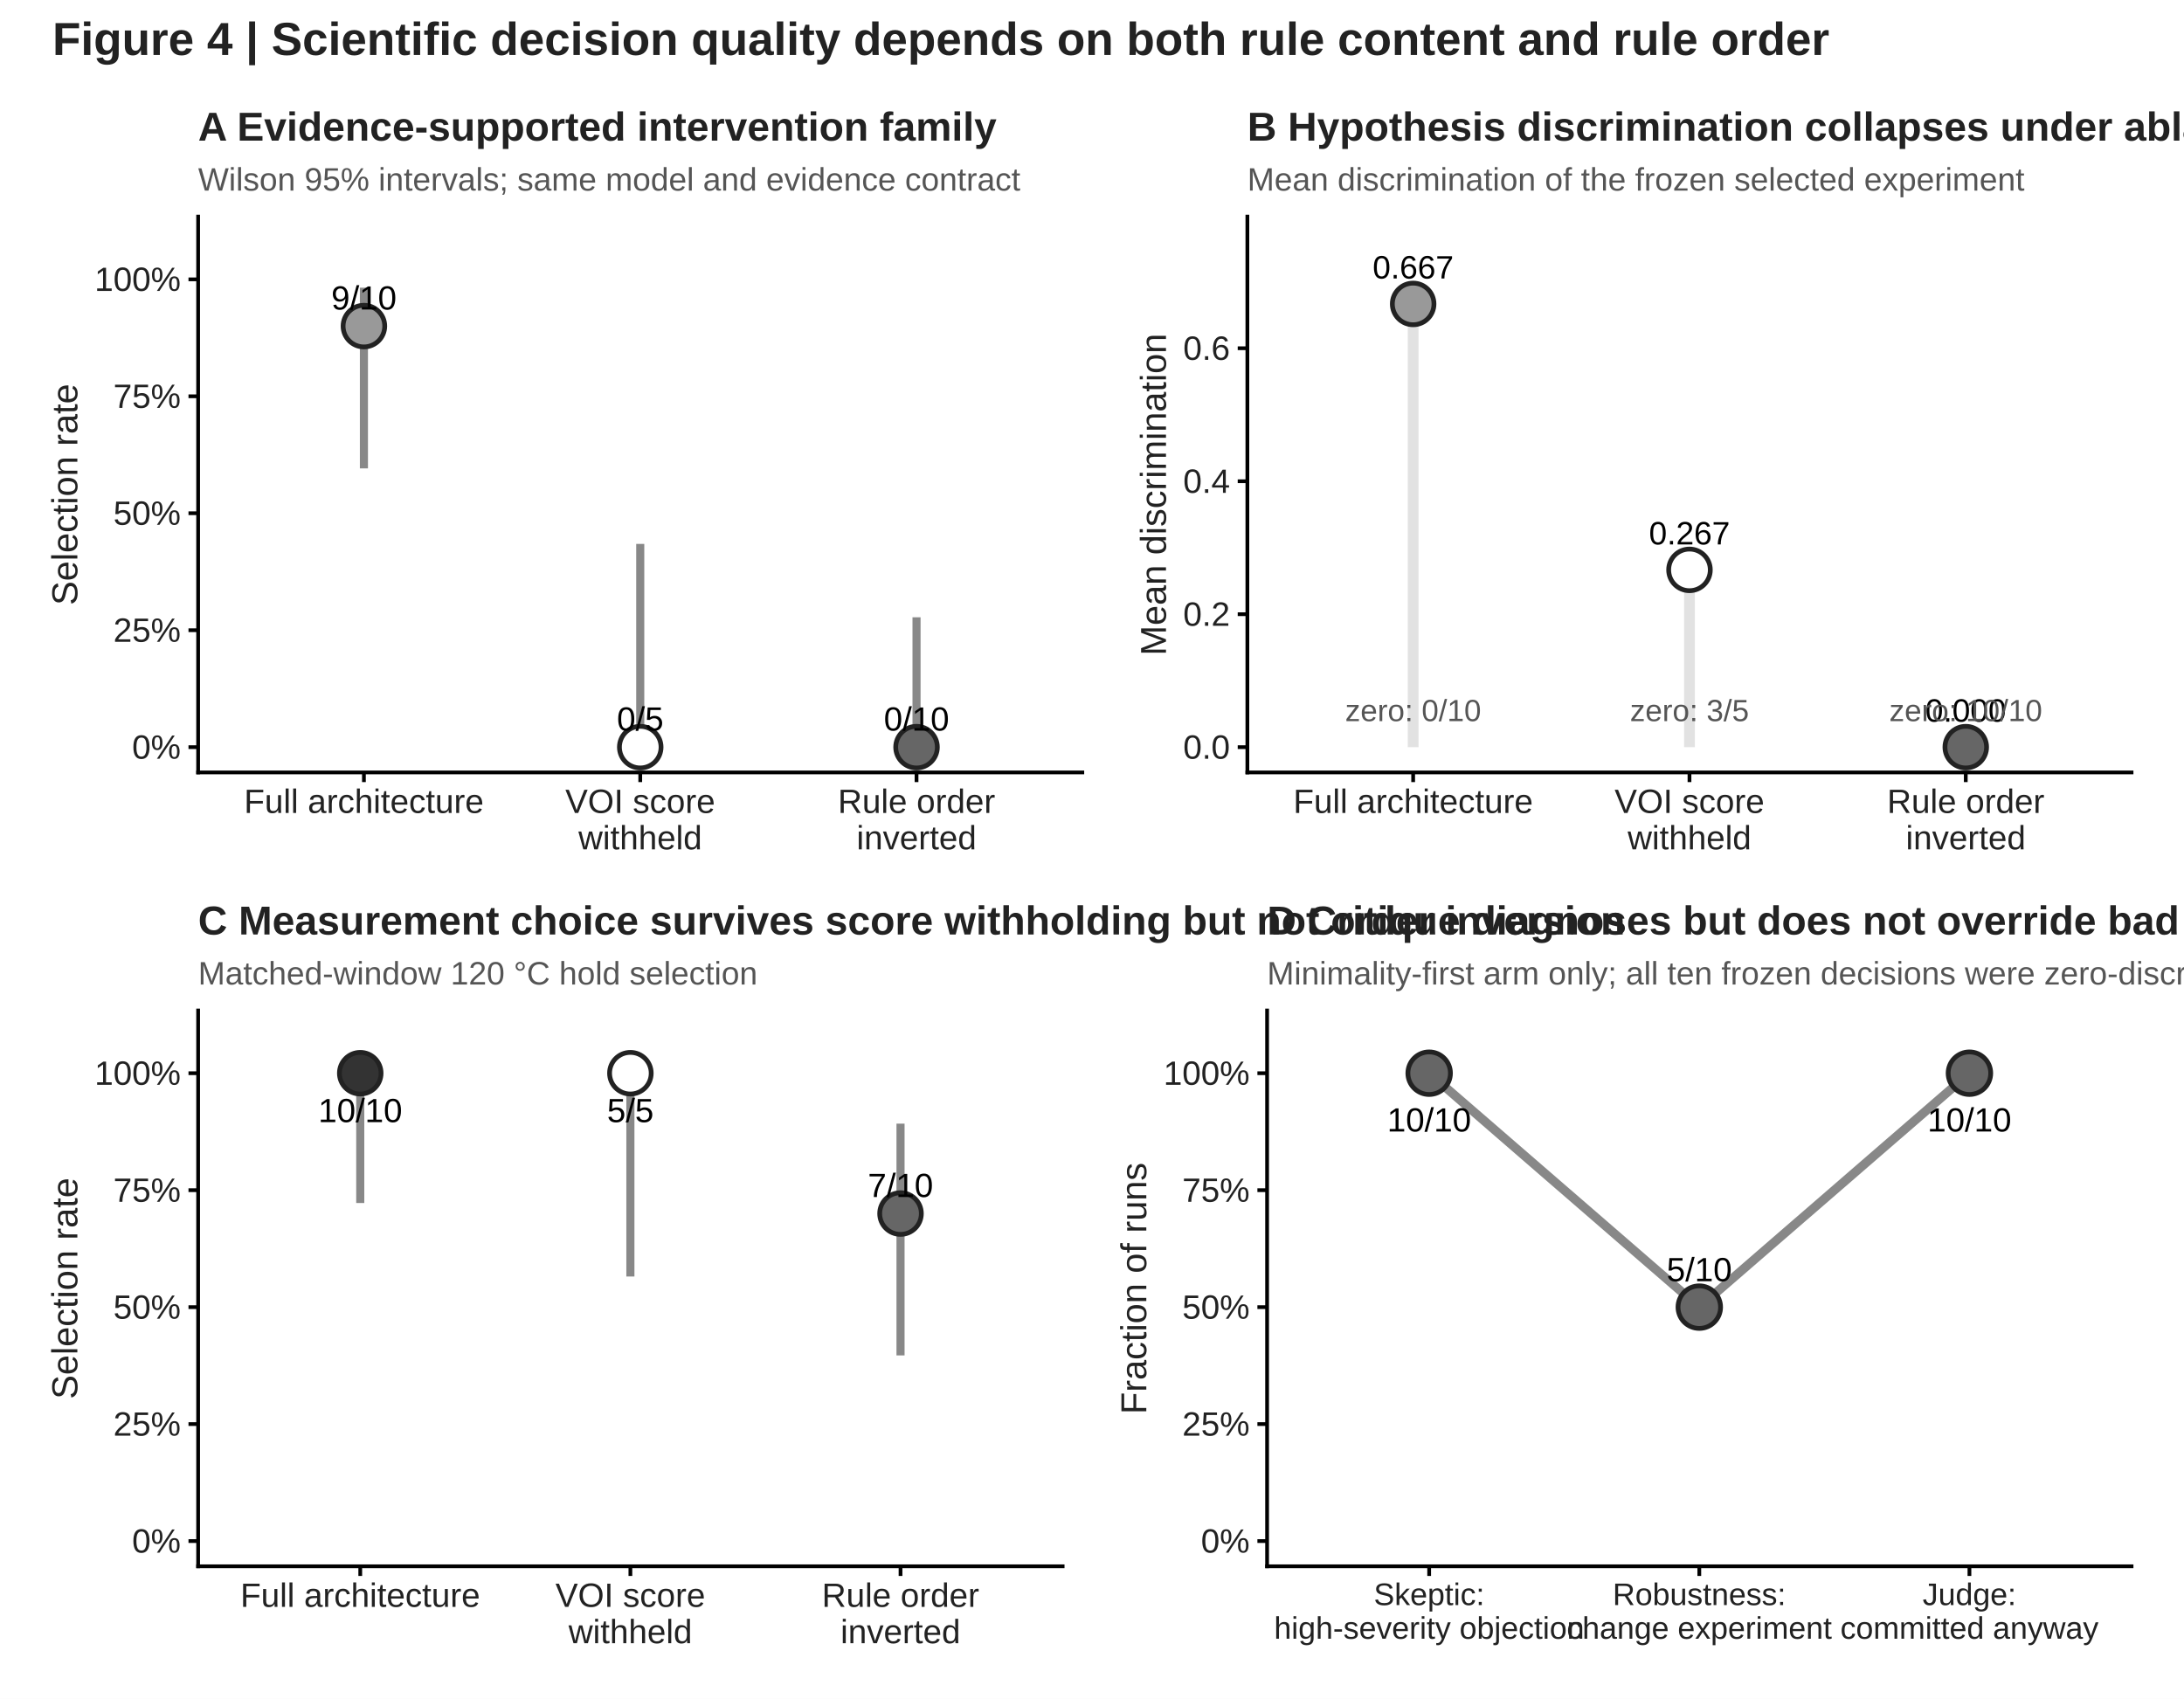
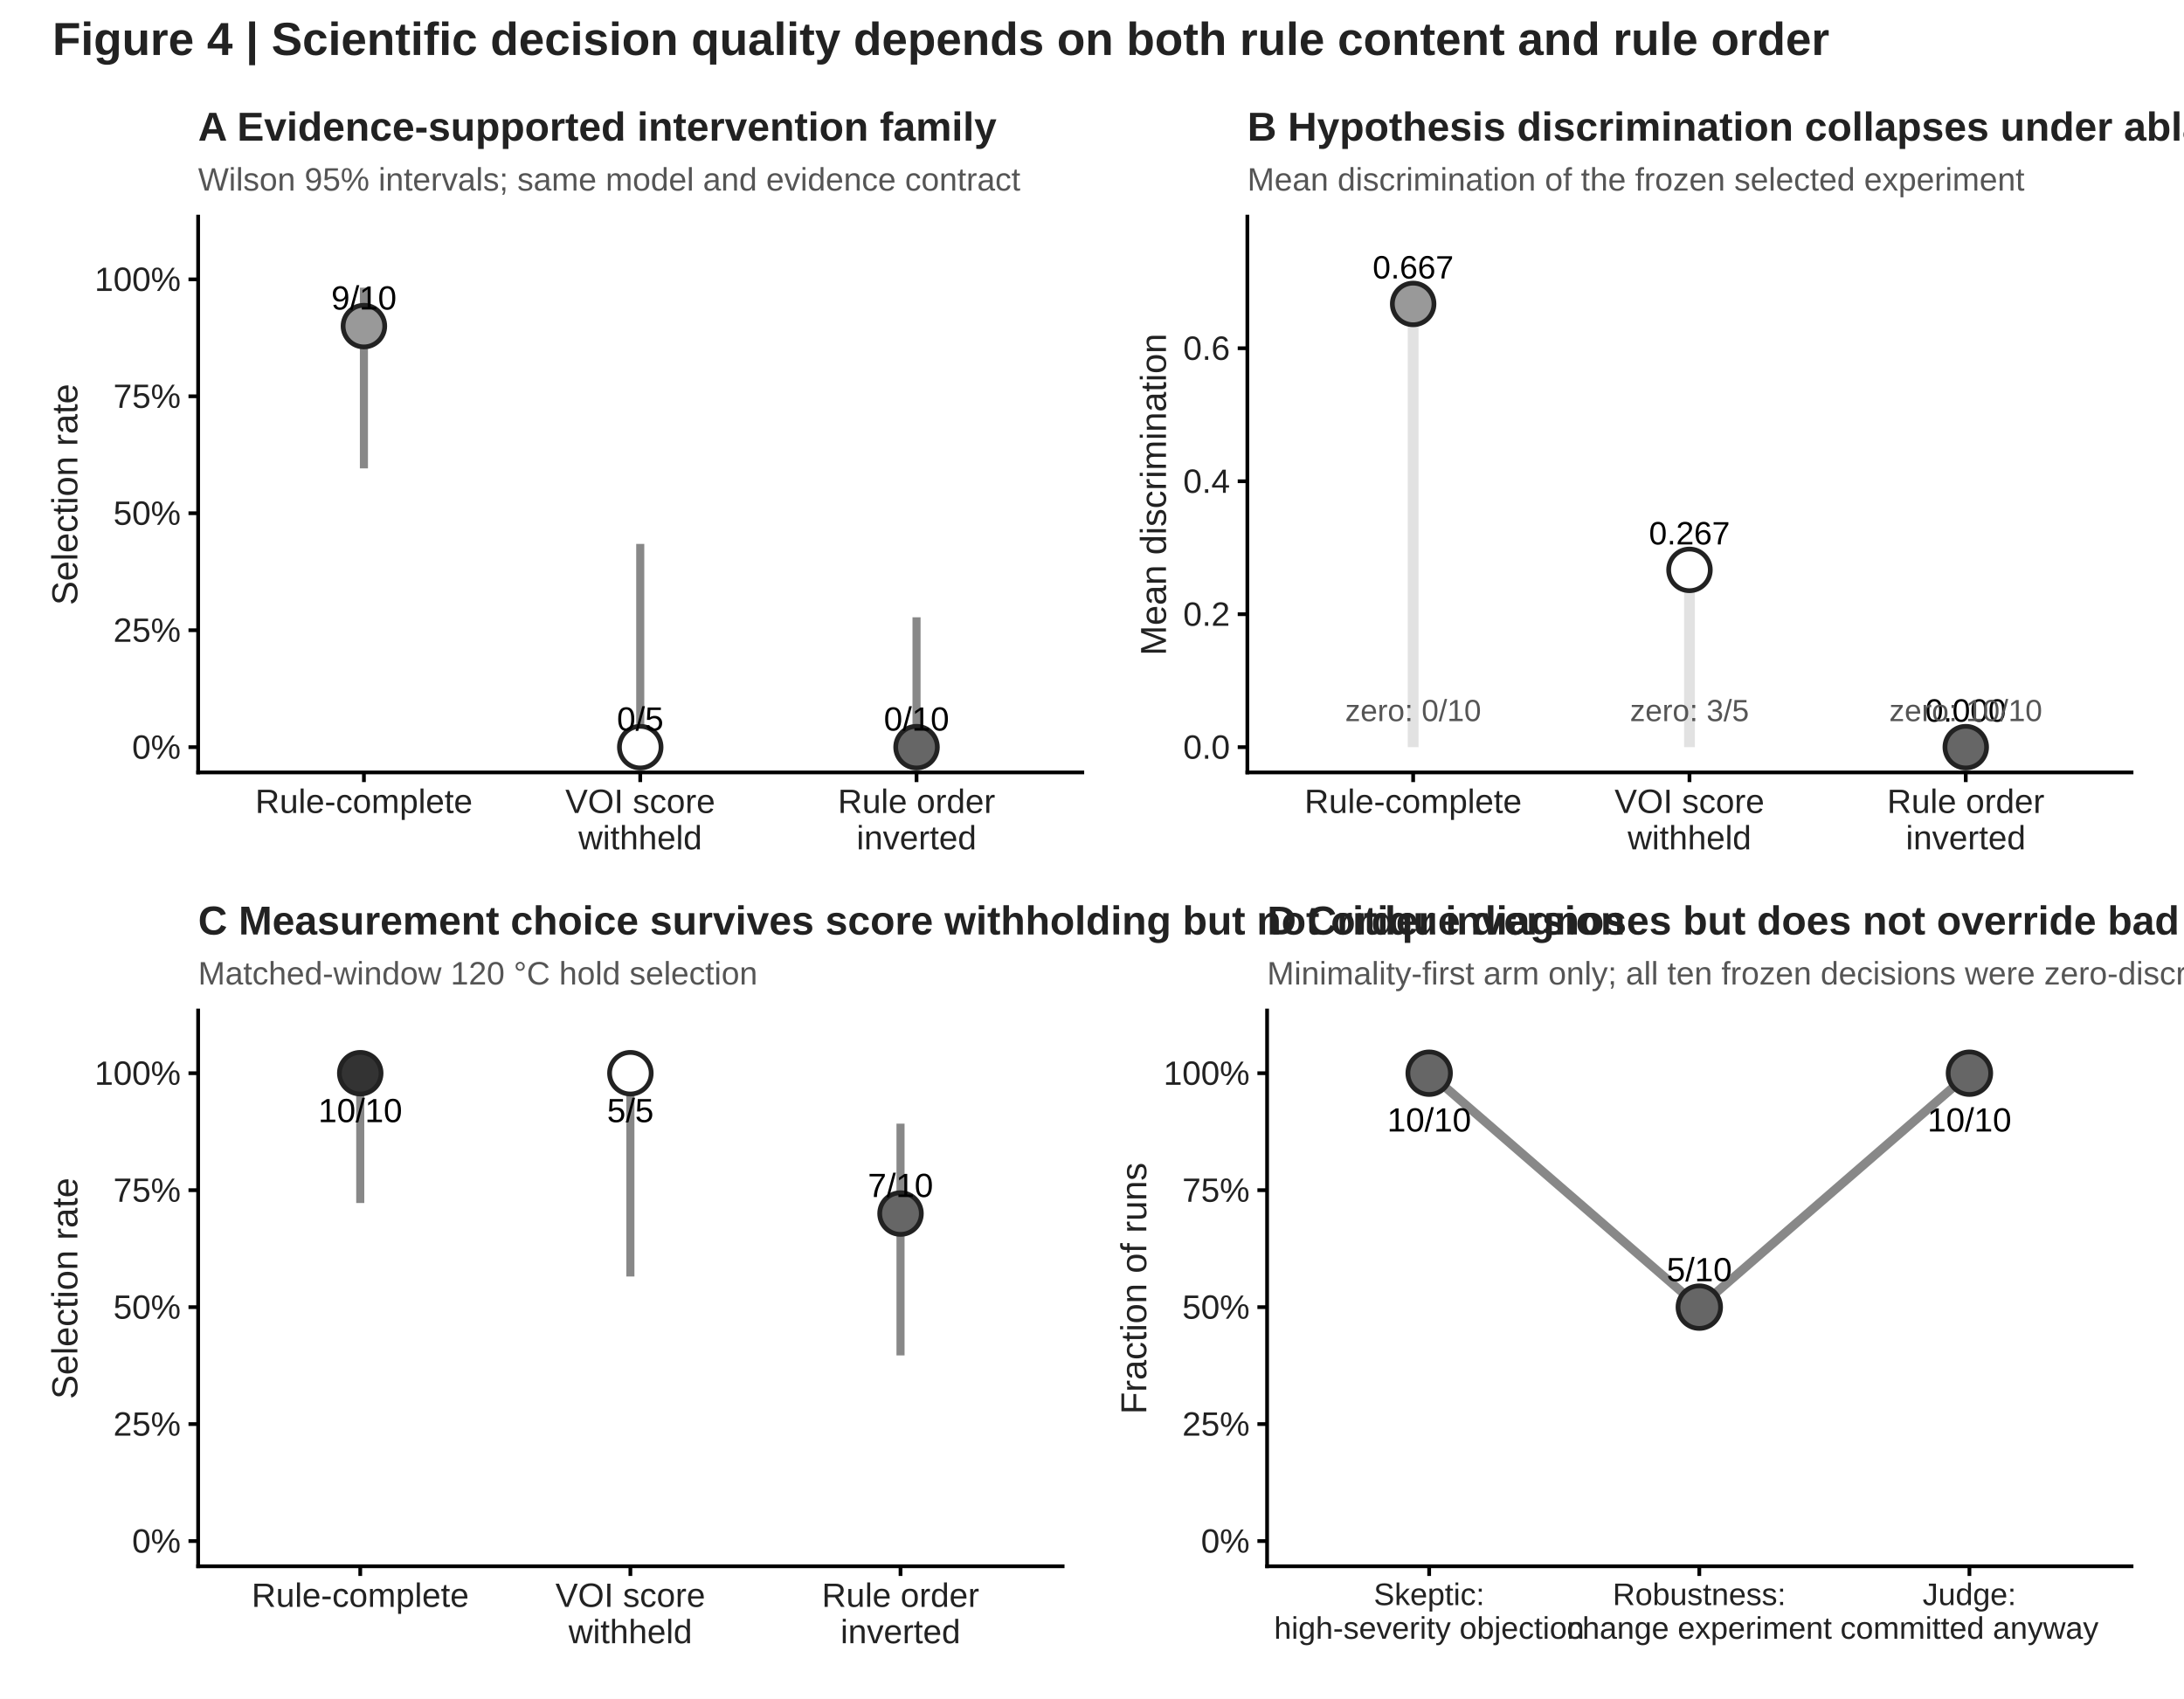
<svg xmlns="http://www.w3.org/2000/svg" width="518.40pt" height="403.20pt" viewBox="0 0 518.40 403.20">
  <g class="svglite">
    <defs>
      <style type="text/css">
    .svglite line, .svglite polyline, .svglite polygon, .svglite path, .svglite rect, .svglite circle {
      fill: none;
      stroke: #000000;
      stroke-linecap: round;
      stroke-linejoin: round;
      stroke-miterlimit: 10.00;
    }
    .svglite text {
      white-space: pre;
    }
    .svglite g.glyphgroup path {
      fill: inherit;
      stroke: none;
    }
  </style>
    </defs>
    <rect width="100%" height="100%" style="stroke: none; fill: #FFFFFF;" />
    <defs>
      <clipPath id="cpMC4wMHw1MTguNDB8MC4wMHw0MDMuMjA=">
        <rect x="0.00" y="0.00" width="518.40" height="403.20" />
      </clipPath>
    </defs>
    <g clip-path="url(#cpMC4wMHw1MTguNDB8MC4wMHw0MDMuMjA=)">
      <rect x="0.00" y="0.00" width="518.40" height="403.20" style="stroke-width: 1.07; stroke: #FFFFFF; fill: #FFFFFF;" />
    </g>
    <defs>
      <clipPath id="cpNDcuMDN8NTA1Ljk1fDUxLjQyfDM3MS44MQ==">
        <rect x="47.03" y="51.42" width="458.91" height="320.39" />
      </clipPath>
    </defs>
    <g clip-path="url(#cpNDcuMDN8NTA1Ljk1fDUxLjQyfDM3MS44MQ==)">
</g>
    <g clip-path="url(#cpMC4wMHw1MTguNDB8MC4wMHw0MDMuMjA=)">
</g>
    <defs>
      <clipPath id="cpNDcuMDN8NTA1Ljk1fDUxLjQyfDE4My4zNg==">
        <rect x="47.03" y="51.42" width="458.91" height="131.93" />
      </clipPath>
    </defs>
    <g clip-path="url(#cpNDcuMDN8NTA1Ljk1fDUxLjQyfDE4My4zNg==)">
</g>
    <g clip-path="url(#cpMC4wMHw1MTguNDB8MC4wMHw0MDMuMjA=)">
</g>
    <g clip-path="url(#cpNDcuMDN8NTA1Ljk1fDUxLjQyfDE4My4zNg==)">
</g>
    <g clip-path="url(#cpMC4wMHw1MTguNDB8MC4wMHw0MDMuMjA=)">
</g>
    <defs>
      <clipPath id="cpNS40OHwyNjMuODd8MjAuODF8MjA5LjI2">
        <rect x="5.48" y="20.81" width="258.39" height="188.46" />
      </clipPath>
    </defs>
    <g clip-path="url(#cpNS40OHwyNjMuODd8MjAuODF8MjA5LjI2)">
      <rect x="5.48" y="20.81" width="258.39" height="188.46" style="stroke-width: 0.89; stroke: #FFFFFF; fill: #FFFFFF;" />
    </g>
    <g clip-path="url(#cpMC4wMHw1MTguNDB8MC4wMHw0MDMuMjA=)">
</g>
    <defs>
      <clipPath id="cpMjYzLjg3fDUxMi45MnwyMC44MXwyMDkuMjY=">
        <rect x="263.87" y="20.81" width="249.05" height="188.46" />
      </clipPath>
    </defs>
    <g clip-path="url(#cpMjYzLjg3fDUxMi45MnwyMC44MXwyMDkuMjY=)">
      <rect x="263.87" y="20.81" width="249.05" height="188.46" style="stroke-width: 0.89; stroke: #FFFFFF; fill: #FFFFFF;" />
    </g>
    <g clip-path="url(#cpMC4wMHw1MTguNDB8MC4wMHw0MDMuMjA=)">
</g>
    <defs>
      <clipPath id="cpNDcuMDN8MjU2LjkwfDUxLjQyfDE4My4zNg==">
        <rect x="47.03" y="51.42" width="209.86" height="131.93" />
      </clipPath>
    </defs>
    <g clip-path="url(#cpNDcuMDN8MjU2LjkwfDUxLjQyfDE4My4zNg==)">
      <rect x="47.03" y="51.42" width="209.86" height="131.93" style="stroke-width: 0.89; stroke: none; fill: #FFFFFF;" />
      <polyline points="86.38,68.29 86.38,68.29 " style="stroke-width: 1.92; stroke: #888888; stroke-linecap: butt;" />
      <polyline points="86.38,68.29 86.38,111.19 " style="stroke-width: 1.92; stroke: #888888; stroke-linecap: butt;" />
      <polyline points="86.38,111.19 86.38,111.19 " style="stroke-width: 1.92; stroke: #888888; stroke-linecap: butt;" />
      <polyline points="151.97,129.11 151.97,129.11 " style="stroke-width: 1.92; stroke: #888888; stroke-linecap: butt;" />
      <polyline points="151.97,129.11 151.97,177.36 " style="stroke-width: 1.92; stroke: #888888; stroke-linecap: butt;" />
      <polyline points="151.97,177.36 151.97,177.36 " style="stroke-width: 1.92; stroke: #888888; stroke-linecap: butt;" />
      <polyline points="217.55,146.54 217.55,146.54 " style="stroke-width: 1.92; stroke: #888888; stroke-linecap: butt;" />
      <polyline points="217.55,146.54 217.55,177.36 " style="stroke-width: 1.92; stroke: #888888; stroke-linecap: butt;" />
      <polyline points="217.55,177.36 217.55,177.36 " style="stroke-width: 1.92; stroke: #888888; stroke-linecap: butt;" />
      <circle cx="86.38" cy="77.41" r="4.94" style="stroke-width: 1.13; stroke: #222222; fill: #999999;" />
      <circle cx="151.97" cy="177.36" r="4.94" style="stroke-width: 1.13; stroke: #222222; fill: #FFFFFF;" />
      <circle cx="217.55" cy="177.36" r="4.94" style="stroke-width: 1.13; stroke: #222222; fill: #666666;" />
      <text x="86.38" y="73.48" text-anchor="middle" style="font-size: 7.97px; font-family: &quot;Liberation Sans&quot;;" textLength="15.47px" lengthAdjust="spacingAndGlyphs">9/10</text>
      <text x="151.97" y="173.43" text-anchor="middle" style="font-size: 7.97px; font-family: &quot;Liberation Sans&quot;;" textLength="11.05px" lengthAdjust="spacingAndGlyphs">0/5</text>
      <text x="217.55" y="173.43" text-anchor="middle" style="font-size: 7.97px; font-family: &quot;Liberation Sans&quot;;" textLength="15.47px" lengthAdjust="spacingAndGlyphs">0/10</text>
    </g>
    <g clip-path="url(#cpMC4wMHw1MTguNDB8MC4wMHw0MDMuMjA=)">
      <polyline points="47.03,183.36 47.03,51.42 " style="stroke-width: 0.89; stroke-linecap: square;" />
      <text x="42.91" y="180.11" text-anchor="end" style="font-size: 8.00px;fill: #222222; font-family: &quot;Liberation Sans&quot;;" textLength="11.56px" lengthAdjust="spacingAndGlyphs">0%</text>
      <text x="42.91" y="152.35" text-anchor="end" style="font-size: 8.00px;fill: #222222; font-family: &quot;Liberation Sans&quot;;" textLength="16.02px" lengthAdjust="spacingAndGlyphs">25%</text>
      <text x="42.91" y="124.58" text-anchor="end" style="font-size: 8.00px;fill: #222222; font-family: &quot;Liberation Sans&quot;;" textLength="16.02px" lengthAdjust="spacingAndGlyphs">50%</text>
      <text x="42.91" y="96.82" text-anchor="end" style="font-size: 8.00px;fill: #222222; font-family: &quot;Liberation Sans&quot;;" textLength="16.02px" lengthAdjust="spacingAndGlyphs">75%</text>
      <text x="42.91" y="69.06" text-anchor="end" style="font-size: 8.00px;fill: #222222; font-family: &quot;Liberation Sans&quot;;" textLength="20.47px" lengthAdjust="spacingAndGlyphs">100%</text>
      <polyline points="44.74,177.36 47.03,177.36 " style="stroke-width: 0.89; stroke-linecap: butt;" />
      <polyline points="44.74,149.60 47.03,149.60 " style="stroke-width: 0.89; stroke-linecap: butt;" />
      <polyline points="44.74,121.83 47.03,121.83 " style="stroke-width: 0.89; stroke-linecap: butt;" />
      <polyline points="44.74,94.07 47.03,94.07 " style="stroke-width: 0.89; stroke-linecap: butt;" />
      <polyline points="44.74,66.31 47.03,66.31 " style="stroke-width: 0.89; stroke-linecap: butt;" />
      <polyline points="47.03,183.36 256.90,183.36 " style="stroke-width: 0.89; stroke-linecap: square;" />
      <polyline points="86.38,185.65 86.38,183.36 " style="stroke-width: 0.89; stroke-linecap: butt;" />
      <polyline points="151.97,185.65 151.97,183.36 " style="stroke-width: 0.89; stroke-linecap: butt;" />
      <polyline points="217.55,185.65 217.55,183.36 " style="stroke-width: 0.89; stroke-linecap: butt;" />
-       <text x="86.38" y="192.98" text-anchor="middle" style="font-size: 8.00px;fill: #222222; font-family: &quot;Liberation Sans&quot;;" textLength="24.92px" lengthAdjust="spacingAndGlyphs">Full architecture</text>
+       <text x="86.38" y="192.98" text-anchor="middle" style="font-size: 8.00px;fill: #222222; font-family: &quot;Liberation Sans&quot;;" textLength="24.92px" lengthAdjust="spacingAndGlyphs">Rule-complete</text>
      <text x="151.97" y="192.98" text-anchor="middle" style="font-size: 8.00px;fill: #222222; font-family: &quot;Liberation Sans&quot;;" textLength="35.58px" lengthAdjust="spacingAndGlyphs">VOI score</text>
      <text x="151.97" y="201.62" text-anchor="middle" style="font-size: 8.00px;fill: #222222; font-family: &quot;Liberation Sans&quot;;" textLength="29.38px" lengthAdjust="spacingAndGlyphs">withheld</text>
      <text x="217.55" y="192.98" text-anchor="middle" style="font-size: 8.00px;fill: #222222; font-family: &quot;Liberation Sans&quot;;" textLength="37.39px" lengthAdjust="spacingAndGlyphs">Rule order</text>
      <text x="217.55" y="201.62" text-anchor="middle" style="font-size: 8.00px;fill: #222222; font-family: &quot;Liberation Sans&quot;;" textLength="28.48px" lengthAdjust="spacingAndGlyphs">inverted</text>
      <text transform="translate(18.36,117.39) rotate(-90)" text-anchor="middle" style="font-size: 8.60px;fill: #222222; font-family: &quot;Liberation Sans&quot;;" textLength="52.56px" lengthAdjust="spacingAndGlyphs">Selection rate</text>
      <text x="47.03" y="45.24" style="font-size: 7.70px;fill: #555555; font-family: &quot;Liberation Sans&quot;;" textLength="195.00px" lengthAdjust="spacingAndGlyphs">Wilson 95% intervals; same model and evidence contract</text>
      <text x="47.03" y="33.38" style="font-size: 9.60px; font-weight: bold;fill: #222222; font-family: &quot;Liberation Sans&quot;;" textLength="192.02px" lengthAdjust="spacingAndGlyphs">A  Evidence-supported intervention family</text>
    </g>
    <defs>
      <clipPath id="cpMjk2LjA4fDUwNS45NXw1MS40MnwxODMuMzY=">
        <rect x="296.08" y="51.42" width="209.86" height="131.93" />
      </clipPath>
    </defs>
    <g clip-path="url(#cpMjk2LjA4fDUwNS45NXw1MS40MnwxODMuMzY=)">
      <rect x="296.08" y="51.42" width="209.86" height="131.93" style="stroke-width: 0.89; stroke: none; fill: #FFFFFF;" />
      <line x1="335.43" y1="177.36" x2="335.43" y2="72.15" style="stroke-width: 2.56; stroke: #E2E2E2; stroke-linecap: butt;" />
      <line x1="401.02" y1="177.36" x2="401.02" y2="135.28" style="stroke-width: 2.56; stroke: #E2E2E2; stroke-linecap: butt;" />
      <line x1="466.60" y1="177.36" x2="466.60" y2="177.36" style="stroke-width: 2.56; stroke: #E2E2E2; stroke-linecap: butt;" />
      <circle cx="335.43" cy="72.15" r="4.94" style="stroke-width: 1.13; stroke: #222222; fill: #999999;" />
      <circle cx="401.02" cy="135.28" r="4.94" style="stroke-width: 1.13; stroke: #222222; fill: #FFFFFF;" />
      <circle cx="466.60" cy="177.36" r="4.94" style="stroke-width: 1.13; stroke: #222222; fill: #666666;" />
      <text x="335.43" y="66.11" text-anchor="middle" style="font-size: 7.68px; font-family: &quot;Liberation Sans&quot;;" textLength="19.19px" lengthAdjust="spacingAndGlyphs">0.667</text>
      <text x="401.02" y="129.24" text-anchor="middle" style="font-size: 7.68px; font-family: &quot;Liberation Sans&quot;;" textLength="19.19px" lengthAdjust="spacingAndGlyphs">0.267</text>
      <text x="466.60" y="171.32" text-anchor="middle" style="font-size: 7.68px; font-family: &quot;Liberation Sans&quot;;" textLength="19.19px" lengthAdjust="spacingAndGlyphs">0.000</text>
      <text x="335.43" y="171.18" text-anchor="middle" style="font-size: 7.26px;fill: #555555; font-family: &quot;Liberation Sans&quot;;" textLength="32.25px" lengthAdjust="spacingAndGlyphs">zero: 0/10</text>
      <text x="401.02" y="171.18" text-anchor="middle" style="font-size: 7.26px;fill: #555555; font-family: &quot;Liberation Sans&quot;;" textLength="28.22px" lengthAdjust="spacingAndGlyphs">zero: 3/5</text>
      <text x="466.60" y="171.18" text-anchor="middle" style="font-size: 7.26px;fill: #555555; font-family: &quot;Liberation Sans&quot;;" textLength="36.28px" lengthAdjust="spacingAndGlyphs">zero: 10/10</text>
    </g>
    <g clip-path="url(#cpMC4wMHw1MTguNDB8MC4wMHw0MDMuMjA=)">
      <polyline points="296.08,183.36 296.08,51.42 " style="stroke-width: 0.89; stroke-linecap: square;" />
      <text x="291.96" y="180.11" text-anchor="end" style="font-size: 8.00px;fill: #222222; font-family: &quot;Liberation Sans&quot;;" textLength="11.12px" lengthAdjust="spacingAndGlyphs">0.0</text>
      <text x="291.96" y="148.55" text-anchor="end" style="font-size: 8.00px;fill: #222222; font-family: &quot;Liberation Sans&quot;;" textLength="11.12px" lengthAdjust="spacingAndGlyphs">0.2</text>
      <text x="291.96" y="116.99" text-anchor="end" style="font-size: 8.00px;fill: #222222; font-family: &quot;Liberation Sans&quot;;" textLength="11.12px" lengthAdjust="spacingAndGlyphs">0.4</text>
      <text x="291.96" y="85.42" text-anchor="end" style="font-size: 8.00px;fill: #222222; font-family: &quot;Liberation Sans&quot;;" textLength="11.12px" lengthAdjust="spacingAndGlyphs">0.6</text>
      <polyline points="293.79,177.36 296.08,177.36 " style="stroke-width: 0.89; stroke-linecap: butt;" />
      <polyline points="293.79,145.80 296.08,145.80 " style="stroke-width: 0.89; stroke-linecap: butt;" />
      <polyline points="293.79,114.24 296.08,114.24 " style="stroke-width: 0.89; stroke-linecap: butt;" />
      <polyline points="293.79,82.67 296.08,82.67 " style="stroke-width: 0.89; stroke-linecap: butt;" />
      <polyline points="296.08,183.36 505.95,183.36 " style="stroke-width: 0.89; stroke-linecap: square;" />
      <polyline points="335.43,185.65 335.43,183.36 " style="stroke-width: 0.89; stroke-linecap: butt;" />
      <polyline points="401.02,185.65 401.02,183.36 " style="stroke-width: 0.89; stroke-linecap: butt;" />
      <polyline points="466.60,185.65 466.60,183.36 " style="stroke-width: 0.89; stroke-linecap: butt;" />
-       <text x="335.43" y="192.98" text-anchor="middle" style="font-size: 8.00px;fill: #222222; font-family: &quot;Liberation Sans&quot;;" textLength="24.92px" lengthAdjust="spacingAndGlyphs">Full architecture</text>
+       <text x="335.43" y="192.98" text-anchor="middle" style="font-size: 8.00px;fill: #222222; font-family: &quot;Liberation Sans&quot;;" textLength="24.92px" lengthAdjust="spacingAndGlyphs">Rule-complete</text>
      <text x="401.02" y="192.98" text-anchor="middle" style="font-size: 8.00px;fill: #222222; font-family: &quot;Liberation Sans&quot;;" textLength="35.58px" lengthAdjust="spacingAndGlyphs">VOI score</text>
      <text x="401.02" y="201.62" text-anchor="middle" style="font-size: 8.00px;fill: #222222; font-family: &quot;Liberation Sans&quot;;" textLength="29.38px" lengthAdjust="spacingAndGlyphs">withheld</text>
      <text x="466.60" y="192.98" text-anchor="middle" style="font-size: 8.00px;fill: #222222; font-family: &quot;Liberation Sans&quot;;" textLength="37.39px" lengthAdjust="spacingAndGlyphs">Rule order</text>
      <text x="466.60" y="201.62" text-anchor="middle" style="font-size: 8.00px;fill: #222222; font-family: &quot;Liberation Sans&quot;;" textLength="28.48px" lengthAdjust="spacingAndGlyphs">inverted</text>
      <text transform="translate(276.76,117.39) rotate(-90)" text-anchor="middle" style="font-size: 8.60px;fill: #222222; font-family: &quot;Liberation Sans&quot;;" textLength="76.42px" lengthAdjust="spacingAndGlyphs">Mean discrimination</text>
      <text x="296.08" y="45.24" style="font-size: 7.70px;fill: #555555; font-family: &quot;Liberation Sans&quot;;" textLength="184.34px" lengthAdjust="spacingAndGlyphs">Mean discrimination of the frozen selected experiment</text>
      <text x="296.08" y="33.38" style="font-size: 9.60px; font-weight: bold;fill: #222222; font-family: &quot;Liberation Sans&quot;;" textLength="247.30px" lengthAdjust="spacingAndGlyphs">B  Hypothesis discrimination collapses under ablation</text>
    </g>
    <defs>
      <clipPath id="cpNDcuMDN8NTA1Ljk1fDIzOS44OHwzNzEuODE=">
        <rect x="47.03" y="239.88" width="458.91" height="131.93" />
      </clipPath>
    </defs>
    <g clip-path="url(#cpNDcuMDN8NTA1Ljk1fDIzOS44OHwzNzEuODE=)">
</g>
    <g clip-path="url(#cpMC4wMHw1MTguNDB8MC4wMHw0MDMuMjA=)">
</g>
    <g clip-path="url(#cpNDcuMDN8NTA1Ljk1fDIzOS44OHwzNzEuODE=)">
</g>
    <g clip-path="url(#cpMC4wMHw1MTguNDB8MC4wMHw0MDMuMjA=)">
</g>
    <defs>
      <clipPath id="cpNS40OHwyNTkuMjB8MjA5LjI2fDM5Ny43Mg==">
        <rect x="5.48" y="209.26" width="253.72" height="188.46" />
      </clipPath>
    </defs>
    <g clip-path="url(#cpNS40OHwyNTkuMjB8MjA5LjI2fDM5Ny43Mg==)">
      <rect x="5.48" y="209.26" width="253.72" height="188.46" style="stroke-width: 0.89; stroke: #FFFFFF; fill: #FFFFFF;" />
    </g>
    <g clip-path="url(#cpMC4wMHw1MTguNDB8MC4wMHw0MDMuMjA=)">
</g>
    <defs>
      <clipPath id="cpMjU5LjIwfDUxMi45MnwyMDkuMjZ8Mzk3Ljcy">
        <rect x="259.20" y="209.26" width="253.72" height="188.46" />
      </clipPath>
    </defs>
    <g clip-path="url(#cpMjU5LjIwfDUxMi45MnwyMDkuMjZ8Mzk3Ljcy)">
      <rect x="259.20" y="209.26" width="253.72" height="188.46" style="stroke-width: 0.89; stroke: #FFFFFF; fill: #FFFFFF;" />
    </g>
    <g clip-path="url(#cpMC4wMHw1MTguNDB8MC4wMHw0MDMuMjA=)">
</g>
    <defs>
      <clipPath id="cpNDcuMDN8MjUyLjIzfDIzOS44OHwzNzEuODE=">
        <rect x="47.03" y="239.88" width="205.19" height="131.93" />
      </clipPath>
    </defs>
    <g clip-path="url(#cpNDcuMDN8MjUyLjIzfDIzOS44OHwzNzEuODE=)">
      <rect x="47.03" y="239.88" width="205.19" height="131.93" style="stroke-width: 0.89; stroke: none; fill: #FFFFFF;" />
      <polyline points="85.51,254.76 85.51,254.76 " style="stroke-width: 1.92; stroke: #888888; stroke-linecap: butt;" />
      <polyline points="85.51,254.76 85.51,285.58 " style="stroke-width: 1.92; stroke: #888888; stroke-linecap: butt;" />
      <polyline points="85.51,285.58 85.51,285.58 " style="stroke-width: 1.92; stroke: #888888; stroke-linecap: butt;" />
      <polyline points="149.63,254.76 149.63,254.76 " style="stroke-width: 1.92; stroke: #888888; stroke-linecap: butt;" />
      <polyline points="149.63,254.76 149.63,303.02 " style="stroke-width: 1.92; stroke: #888888; stroke-linecap: butt;" />
      <polyline points="149.63,303.02 149.63,303.02 " style="stroke-width: 1.92; stroke: #888888; stroke-linecap: butt;" />
      <polyline points="213.75,266.73 213.75,266.73 " style="stroke-width: 1.92; stroke: #888888; stroke-linecap: butt;" />
      <polyline points="213.75,266.73 213.75,321.75 " style="stroke-width: 1.92; stroke: #888888; stroke-linecap: butt;" />
      <polyline points="213.75,321.75 213.75,321.75 " style="stroke-width: 1.92; stroke: #888888; stroke-linecap: butt;" />
      <circle cx="85.51" cy="254.76" r="4.94" style="stroke-width: 1.13; stroke: #222222; fill: #333333;" />
      <circle cx="149.63" cy="254.76" r="4.94" style="stroke-width: 1.13; stroke: #222222; fill: #FFFFFF;" />
      <circle cx="213.75" cy="288.08" r="4.94" style="stroke-width: 1.13; stroke: #222222; fill: #666666;" />
      <text x="85.51" y="266.38" text-anchor="middle" style="font-size: 7.97px; font-family: &quot;Liberation Sans&quot;;" textLength="19.89px" lengthAdjust="spacingAndGlyphs">10/10</text>
      <text x="149.63" y="266.38" text-anchor="middle" style="font-size: 7.97px; font-family: &quot;Liberation Sans&quot;;" textLength="11.05px" lengthAdjust="spacingAndGlyphs">5/5</text>
      <text x="213.75" y="284.15" text-anchor="middle" style="font-size: 7.97px; font-family: &quot;Liberation Sans&quot;;" textLength="15.47px" lengthAdjust="spacingAndGlyphs">7/10</text>
    </g>
    <g clip-path="url(#cpMC4wMHw1MTguNDB8MC4wMHw0MDMuMjA=)">
      <polyline points="47.03,371.81 47.03,239.88 " style="stroke-width: 0.89; stroke-linecap: square;" />
      <text x="42.91" y="368.57" text-anchor="end" style="font-size: 8.00px;fill: #222222; font-family: &quot;Liberation Sans&quot;;" textLength="11.56px" lengthAdjust="spacingAndGlyphs">0%</text>
      <text x="42.91" y="340.80" text-anchor="end" style="font-size: 8.00px;fill: #222222; font-family: &quot;Liberation Sans&quot;;" textLength="16.02px" lengthAdjust="spacingAndGlyphs">25%</text>
      <text x="42.91" y="313.04" text-anchor="end" style="font-size: 8.00px;fill: #222222; font-family: &quot;Liberation Sans&quot;;" textLength="16.02px" lengthAdjust="spacingAndGlyphs">50%</text>
      <text x="42.91" y="285.28" text-anchor="end" style="font-size: 8.00px;fill: #222222; font-family: &quot;Liberation Sans&quot;;" textLength="16.02px" lengthAdjust="spacingAndGlyphs">75%</text>
      <text x="42.91" y="257.51" text-anchor="end" style="font-size: 8.00px;fill: #222222; font-family: &quot;Liberation Sans&quot;;" textLength="20.47px" lengthAdjust="spacingAndGlyphs">100%</text>
      <polyline points="44.74,365.82 47.03,365.82 " style="stroke-width: 0.89; stroke-linecap: butt;" />
      <polyline points="44.74,338.05 47.03,338.05 " style="stroke-width: 0.89; stroke-linecap: butt;" />
      <polyline points="44.74,310.29 47.03,310.29 " style="stroke-width: 0.89; stroke-linecap: butt;" />
      <polyline points="44.74,282.53 47.03,282.53 " style="stroke-width: 0.89; stroke-linecap: butt;" />
      <polyline points="44.74,254.76 47.03,254.76 " style="stroke-width: 0.89; stroke-linecap: butt;" />
      <polyline points="47.03,371.81 252.23,371.81 " style="stroke-width: 0.89; stroke-linecap: square;" />
      <polyline points="85.51,374.11 85.51,371.81 " style="stroke-width: 0.89; stroke-linecap: butt;" />
      <polyline points="149.63,374.11 149.63,371.81 " style="stroke-width: 0.89; stroke-linecap: butt;" />
      <polyline points="213.75,374.11 213.75,371.81 " style="stroke-width: 0.89; stroke-linecap: butt;" />
-       <text x="85.51" y="381.44" text-anchor="middle" style="font-size: 8.00px;fill: #222222; font-family: &quot;Liberation Sans&quot;;" textLength="24.92px" lengthAdjust="spacingAndGlyphs">Full architecture</text>
+       <text x="85.51" y="381.44" text-anchor="middle" style="font-size: 8.00px;fill: #222222; font-family: &quot;Liberation Sans&quot;;" textLength="24.92px" lengthAdjust="spacingAndGlyphs">Rule-complete</text>
      <text x="149.63" y="381.44" text-anchor="middle" style="font-size: 8.00px;fill: #222222; font-family: &quot;Liberation Sans&quot;;" textLength="35.58px" lengthAdjust="spacingAndGlyphs">VOI score</text>
      <text x="149.63" y="390.08" text-anchor="middle" style="font-size: 8.00px;fill: #222222; font-family: &quot;Liberation Sans&quot;;" textLength="29.38px" lengthAdjust="spacingAndGlyphs">withheld</text>
      <text x="213.75" y="381.44" text-anchor="middle" style="font-size: 8.00px;fill: #222222; font-family: &quot;Liberation Sans&quot;;" textLength="37.39px" lengthAdjust="spacingAndGlyphs">Rule order</text>
      <text x="213.75" y="390.08" text-anchor="middle" style="font-size: 8.00px;fill: #222222; font-family: &quot;Liberation Sans&quot;;" textLength="28.48px" lengthAdjust="spacingAndGlyphs">inverted</text>
      <text transform="translate(18.36,305.85) rotate(-90)" text-anchor="middle" style="font-size: 8.60px;fill: #222222; font-family: &quot;Liberation Sans&quot;;" textLength="52.56px" lengthAdjust="spacingAndGlyphs">Selection rate</text>
      <text x="47.03" y="233.70" style="font-size: 7.70px;fill: #555555; font-family: &quot;Liberation Sans&quot;;" textLength="132.66px" lengthAdjust="spacingAndGlyphs">Matched-window 120 °C hold selection</text>
      <text x="47.03" y="221.84" style="font-size: 9.60px; font-weight: bold;fill: #222222; font-family: &quot;Liberation Sans&quot;;" textLength="341.09px" lengthAdjust="spacingAndGlyphs">C  Measurement choice survives score withholding but not order inversion</text>
    </g>
    <defs>
      <clipPath id="cpMzAwLjc2fDUwNS45NXwyMzkuODh8MzcxLjgx">
        <rect x="300.76" y="239.88" width="205.19" height="131.93" />
      </clipPath>
    </defs>
    <g clip-path="url(#cpMzAwLjc2fDUwNS45NXwyMzkuODh8MzcxLjgx)">
      <rect x="300.76" y="239.88" width="205.19" height="131.93" style="stroke-width: 0.89; stroke: none; fill: #FFFFFF;" />
      <polyline points="339.23,254.76 403.35,310.29 467.47,254.76 " style="stroke-width: 2.13; stroke: #888888; stroke-linecap: butt;" />
      <circle cx="339.23" cy="254.76" r="5.05" style="stroke-width: 1.13; stroke: #222222; fill: #666666;" />
      <circle cx="403.35" cy="310.29" r="5.05" style="stroke-width: 1.13; stroke: #222222; fill: #666666;" />
      <circle cx="467.47" cy="254.76" r="5.05" style="stroke-width: 1.13; stroke: #222222; fill: #666666;" />
      <text x="339.23" y="268.60" text-anchor="middle" style="font-size: 7.97px; font-family: &quot;Liberation Sans&quot;;" textLength="19.89px" lengthAdjust="spacingAndGlyphs">10/10</text>
      <text x="403.35" y="304.14" text-anchor="middle" style="font-size: 7.97px; font-family: &quot;Liberation Sans&quot;;" textLength="15.47px" lengthAdjust="spacingAndGlyphs">5/10</text>
      <text x="467.47" y="268.60" text-anchor="middle" style="font-size: 7.97px; font-family: &quot;Liberation Sans&quot;;" textLength="19.89px" lengthAdjust="spacingAndGlyphs">10/10</text>
    </g>
    <g clip-path="url(#cpMC4wMHw1MTguNDB8MC4wMHw0MDMuMjA=)">
      <polyline points="300.76,371.81 300.76,239.88 " style="stroke-width: 0.89; stroke-linecap: square;" />
      <text x="296.63" y="368.57" text-anchor="end" style="font-size: 8.00px;fill: #222222; font-family: &quot;Liberation Sans&quot;;" textLength="11.56px" lengthAdjust="spacingAndGlyphs">0%</text>
      <text x="296.63" y="340.80" text-anchor="end" style="font-size: 8.00px;fill: #222222; font-family: &quot;Liberation Sans&quot;;" textLength="16.02px" lengthAdjust="spacingAndGlyphs">25%</text>
      <text x="296.63" y="313.04" text-anchor="end" style="font-size: 8.00px;fill: #222222; font-family: &quot;Liberation Sans&quot;;" textLength="16.02px" lengthAdjust="spacingAndGlyphs">50%</text>
      <text x="296.63" y="285.28" text-anchor="end" style="font-size: 8.00px;fill: #222222; font-family: &quot;Liberation Sans&quot;;" textLength="16.02px" lengthAdjust="spacingAndGlyphs">75%</text>
      <text x="296.63" y="257.51" text-anchor="end" style="font-size: 8.00px;fill: #222222; font-family: &quot;Liberation Sans&quot;;" textLength="20.47px" lengthAdjust="spacingAndGlyphs">100%</text>
      <polyline points="298.46,365.82 300.76,365.82 " style="stroke-width: 0.89; stroke-linecap: butt;" />
      <polyline points="298.46,338.05 300.76,338.05 " style="stroke-width: 0.89; stroke-linecap: butt;" />
      <polyline points="298.46,310.29 300.76,310.29 " style="stroke-width: 0.89; stroke-linecap: butt;" />
      <polyline points="298.46,282.53 300.76,282.53 " style="stroke-width: 0.89; stroke-linecap: butt;" />
      <polyline points="298.46,254.76 300.76,254.76 " style="stroke-width: 0.89; stroke-linecap: butt;" />
      <polyline points="300.76,371.81 505.95,371.81 " style="stroke-width: 0.89; stroke-linecap: square;" />
      <polyline points="339.23,374.11 339.23,371.81 " style="stroke-width: 0.89; stroke-linecap: butt;" />
      <polyline points="403.35,374.11 403.35,371.81 " style="stroke-width: 0.89; stroke-linecap: butt;" />
      <polyline points="467.47,374.11 467.47,371.81 " style="stroke-width: 0.89; stroke-linecap: butt;" />
      <text x="339.23" y="381.02" text-anchor="middle" style="font-size: 7.40px;fill: #222222; font-family: &quot;Liberation Sans&quot;;" textLength="26.28px" lengthAdjust="spacingAndGlyphs">Skeptic:</text>
      <text x="339.23" y="389.01" text-anchor="middle" style="font-size: 7.40px;fill: #222222; font-family: &quot;Liberation Sans&quot;;" textLength="73.55px" lengthAdjust="spacingAndGlyphs">high-severity objection</text>
      <text x="403.35" y="381.02" text-anchor="middle" style="font-size: 7.40px;fill: #222222; font-family: &quot;Liberation Sans&quot;;" textLength="41.09px" lengthAdjust="spacingAndGlyphs">Robustness:</text>
      <text x="403.35" y="389.01" text-anchor="middle" style="font-size: 7.40px;fill: #222222; font-family: &quot;Liberation Sans&quot;;" textLength="62.86px" lengthAdjust="spacingAndGlyphs">change experiment</text>
      <text x="467.47" y="381.02" text-anchor="middle" style="font-size: 7.40px;fill: #222222; font-family: &quot;Liberation Sans&quot;;" textLength="22.19px" lengthAdjust="spacingAndGlyphs">Judge:</text>
      <text x="467.47" y="389.01" text-anchor="middle" style="font-size: 7.40px;fill: #222222; font-family: &quot;Liberation Sans&quot;;" textLength="61.20px" lengthAdjust="spacingAndGlyphs">committed anyway</text>
      <text transform="translate(272.09,305.85) rotate(-90)" text-anchor="middle" style="font-size: 8.60px;fill: #222222; font-family: &quot;Liberation Sans&quot;;" textLength="59.72px" lengthAdjust="spacingAndGlyphs">Fraction of runs</text>
      <text x="300.76" y="233.70" style="font-size: 7.70px;fill: #555555; font-family: &quot;Liberation Sans&quot;;" textLength="248.81px" lengthAdjust="spacingAndGlyphs">Minimality-first arm only; all ten frozen decisions were zero-discrimination</text>
      <text x="300.76" y="221.84" style="font-size: 9.60px; font-weight: bold;fill: #222222; font-family: &quot;Liberation Sans&quot;;" textLength="266.48px" lengthAdjust="spacingAndGlyphs">D  Critique diagnoses but does not override bad rule order</text>
      <text x="12.45" y="13.05" style="font-size: 11.00px; font-weight: bold;fill: #222222; font-family: &quot;Liberation Sans&quot;;" textLength="421.98px" lengthAdjust="spacingAndGlyphs">Figure 4 | Scientific decision quality depends on both rule content and rule order</text>
    </g>
  </g>
</svg>
